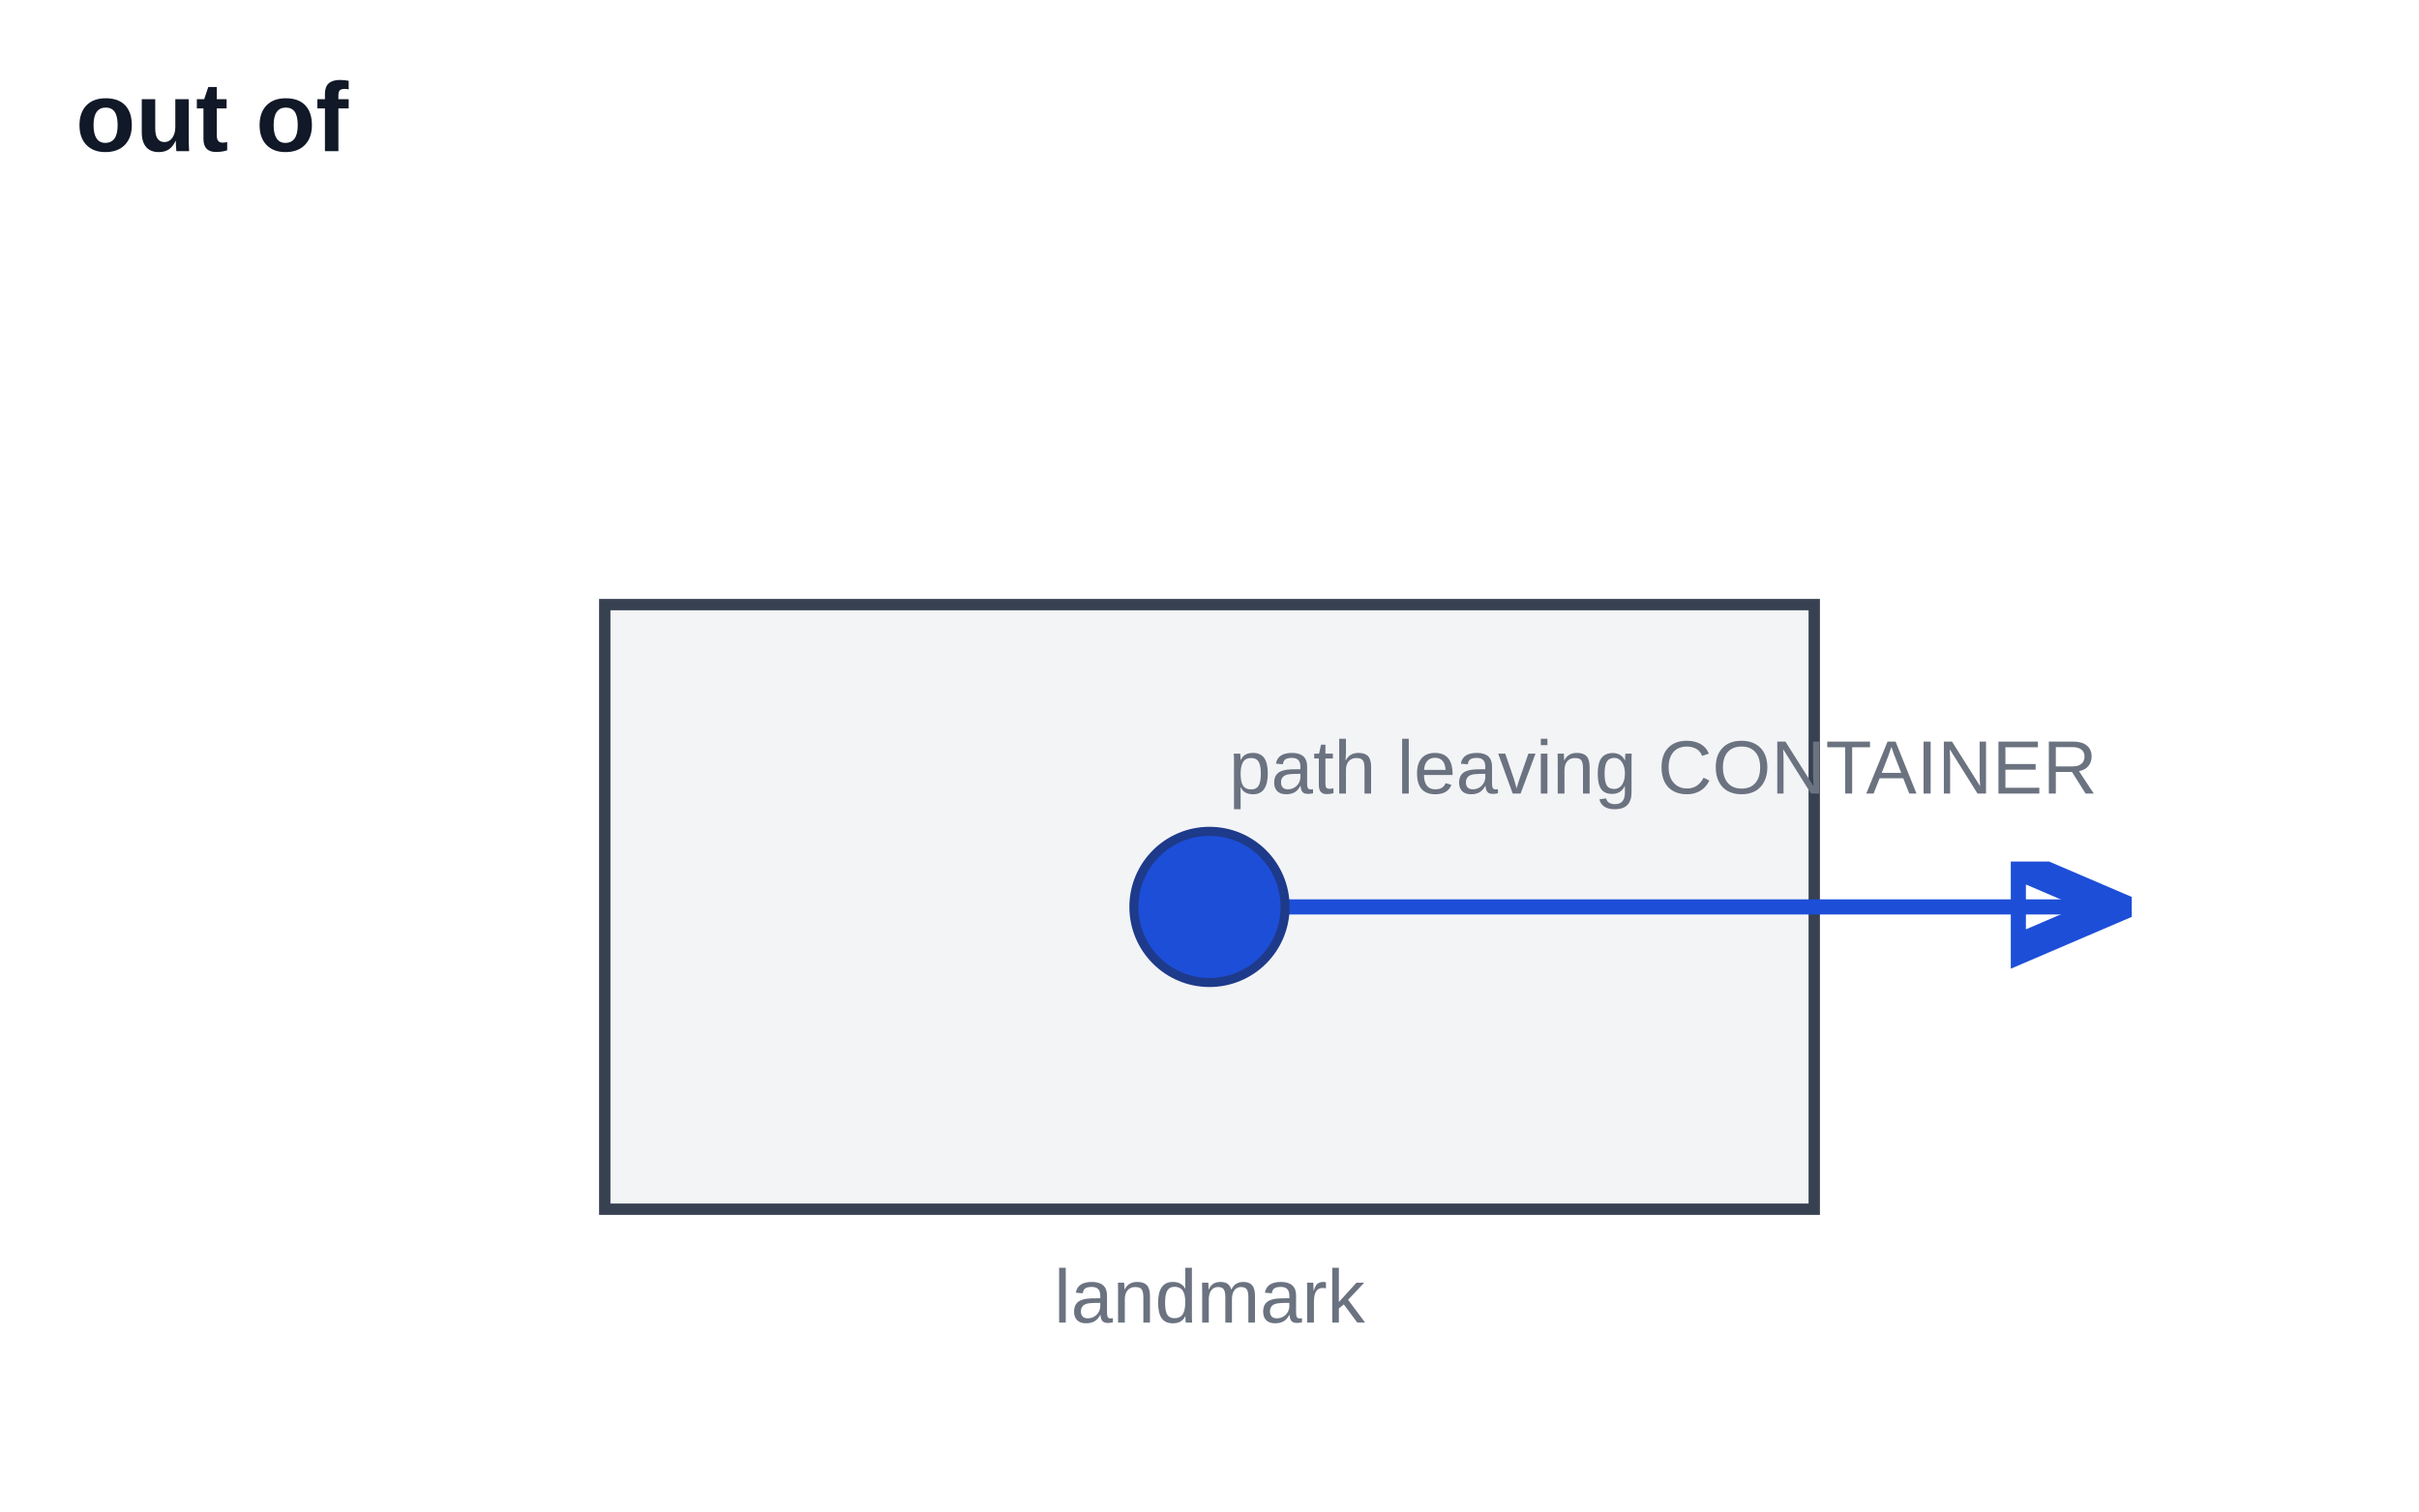
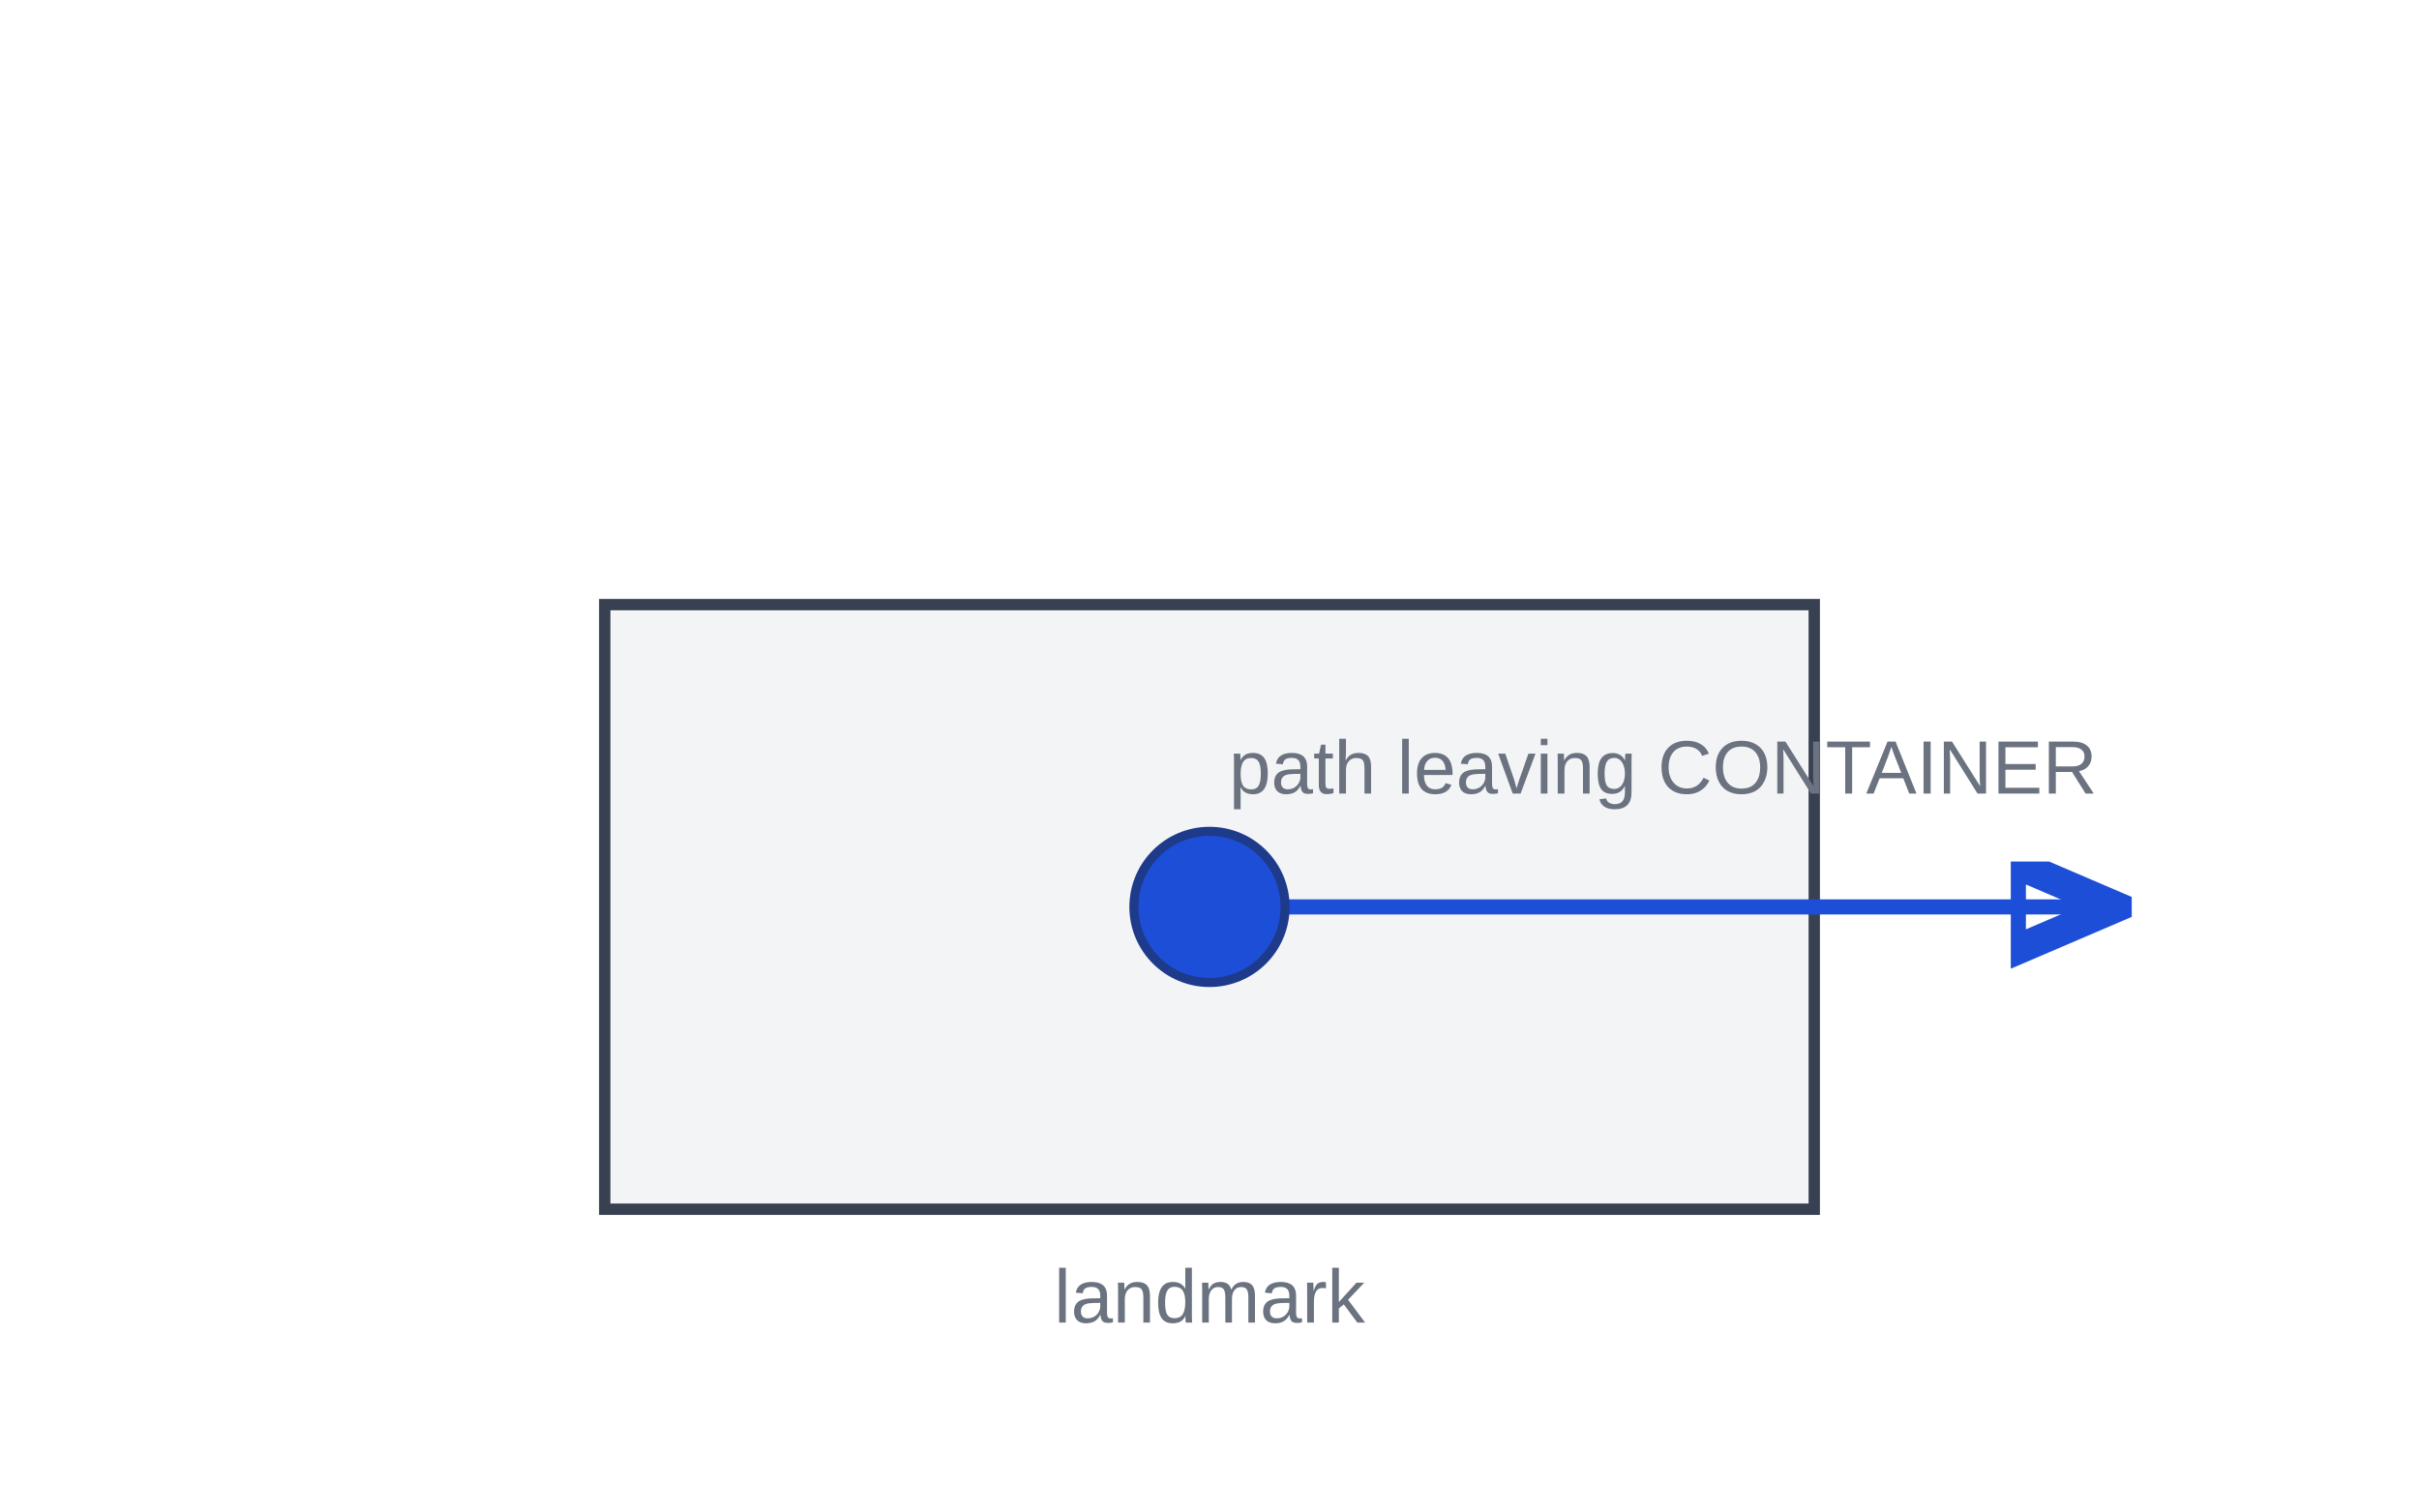
<svg xmlns="http://www.w3.org/2000/svg" viewBox="0 0 320 200" font-family="-apple-system, Segoe UI, Arial, sans-serif" font-size="11">
  <style>
  .ground   { fill:#f3f4f6; stroke:#374151; stroke-width:1.5; }
  .ground-line { stroke:#374151; stroke-width:2; fill:none; }
  .figure   { fill:#1d4ed8; stroke:#1e3a8a; stroke-width:1.2; }
  .figure-2 { fill:#dc2626; stroke:#7f1d1d; stroke-width:1.2; }
  .arrow    { fill:none; stroke:#1d4ed8; stroke-width:2; marker-end:url(#arrowhead); }
  .label    { fill:#6b7280; font-size:10px; }
  .title    { font-size:13px; fill:#111827; font-weight:600; }
  @media (prefers-color-scheme: dark) {
    .ground       { fill:#1f2937; stroke:#9ca3af; }
    .ground-line  { stroke:#9ca3af; }
    .figure       { fill:#93c5fd; stroke:#bfdbfe; }
    .figure-2     { fill:#fca5a5; stroke:#fecaca; }
    .arrow        { stroke:#93c5fd; }
    .label        { fill:#9ca3af; }
    .title        { fill:#f9fafb; }
  }
</style>
  <defs>
    <marker id="arrowhead" markerWidth="8" markerHeight="8" refX="7" refY="3" orient="auto">
      <path d="M0,0 L7,3 L0,6 Z" class="arrow" />
    </marker>
  </defs>
-   <text x="10" y="20" class="title">out of</text>
  <rect x="80" y="80" width="160" height="80" class="ground" />
  <text x="160" y="175" text-anchor="middle" class="label">landmark</text>
  <line x1="160" y1="120" x2="280" y2="120" class="arrow" />
  <circle cx="160" cy="120" r="10" class="figure" />
  <text x="220" y="105" text-anchor="middle" class="label">path leaving CONTAINER</text>
</svg>
